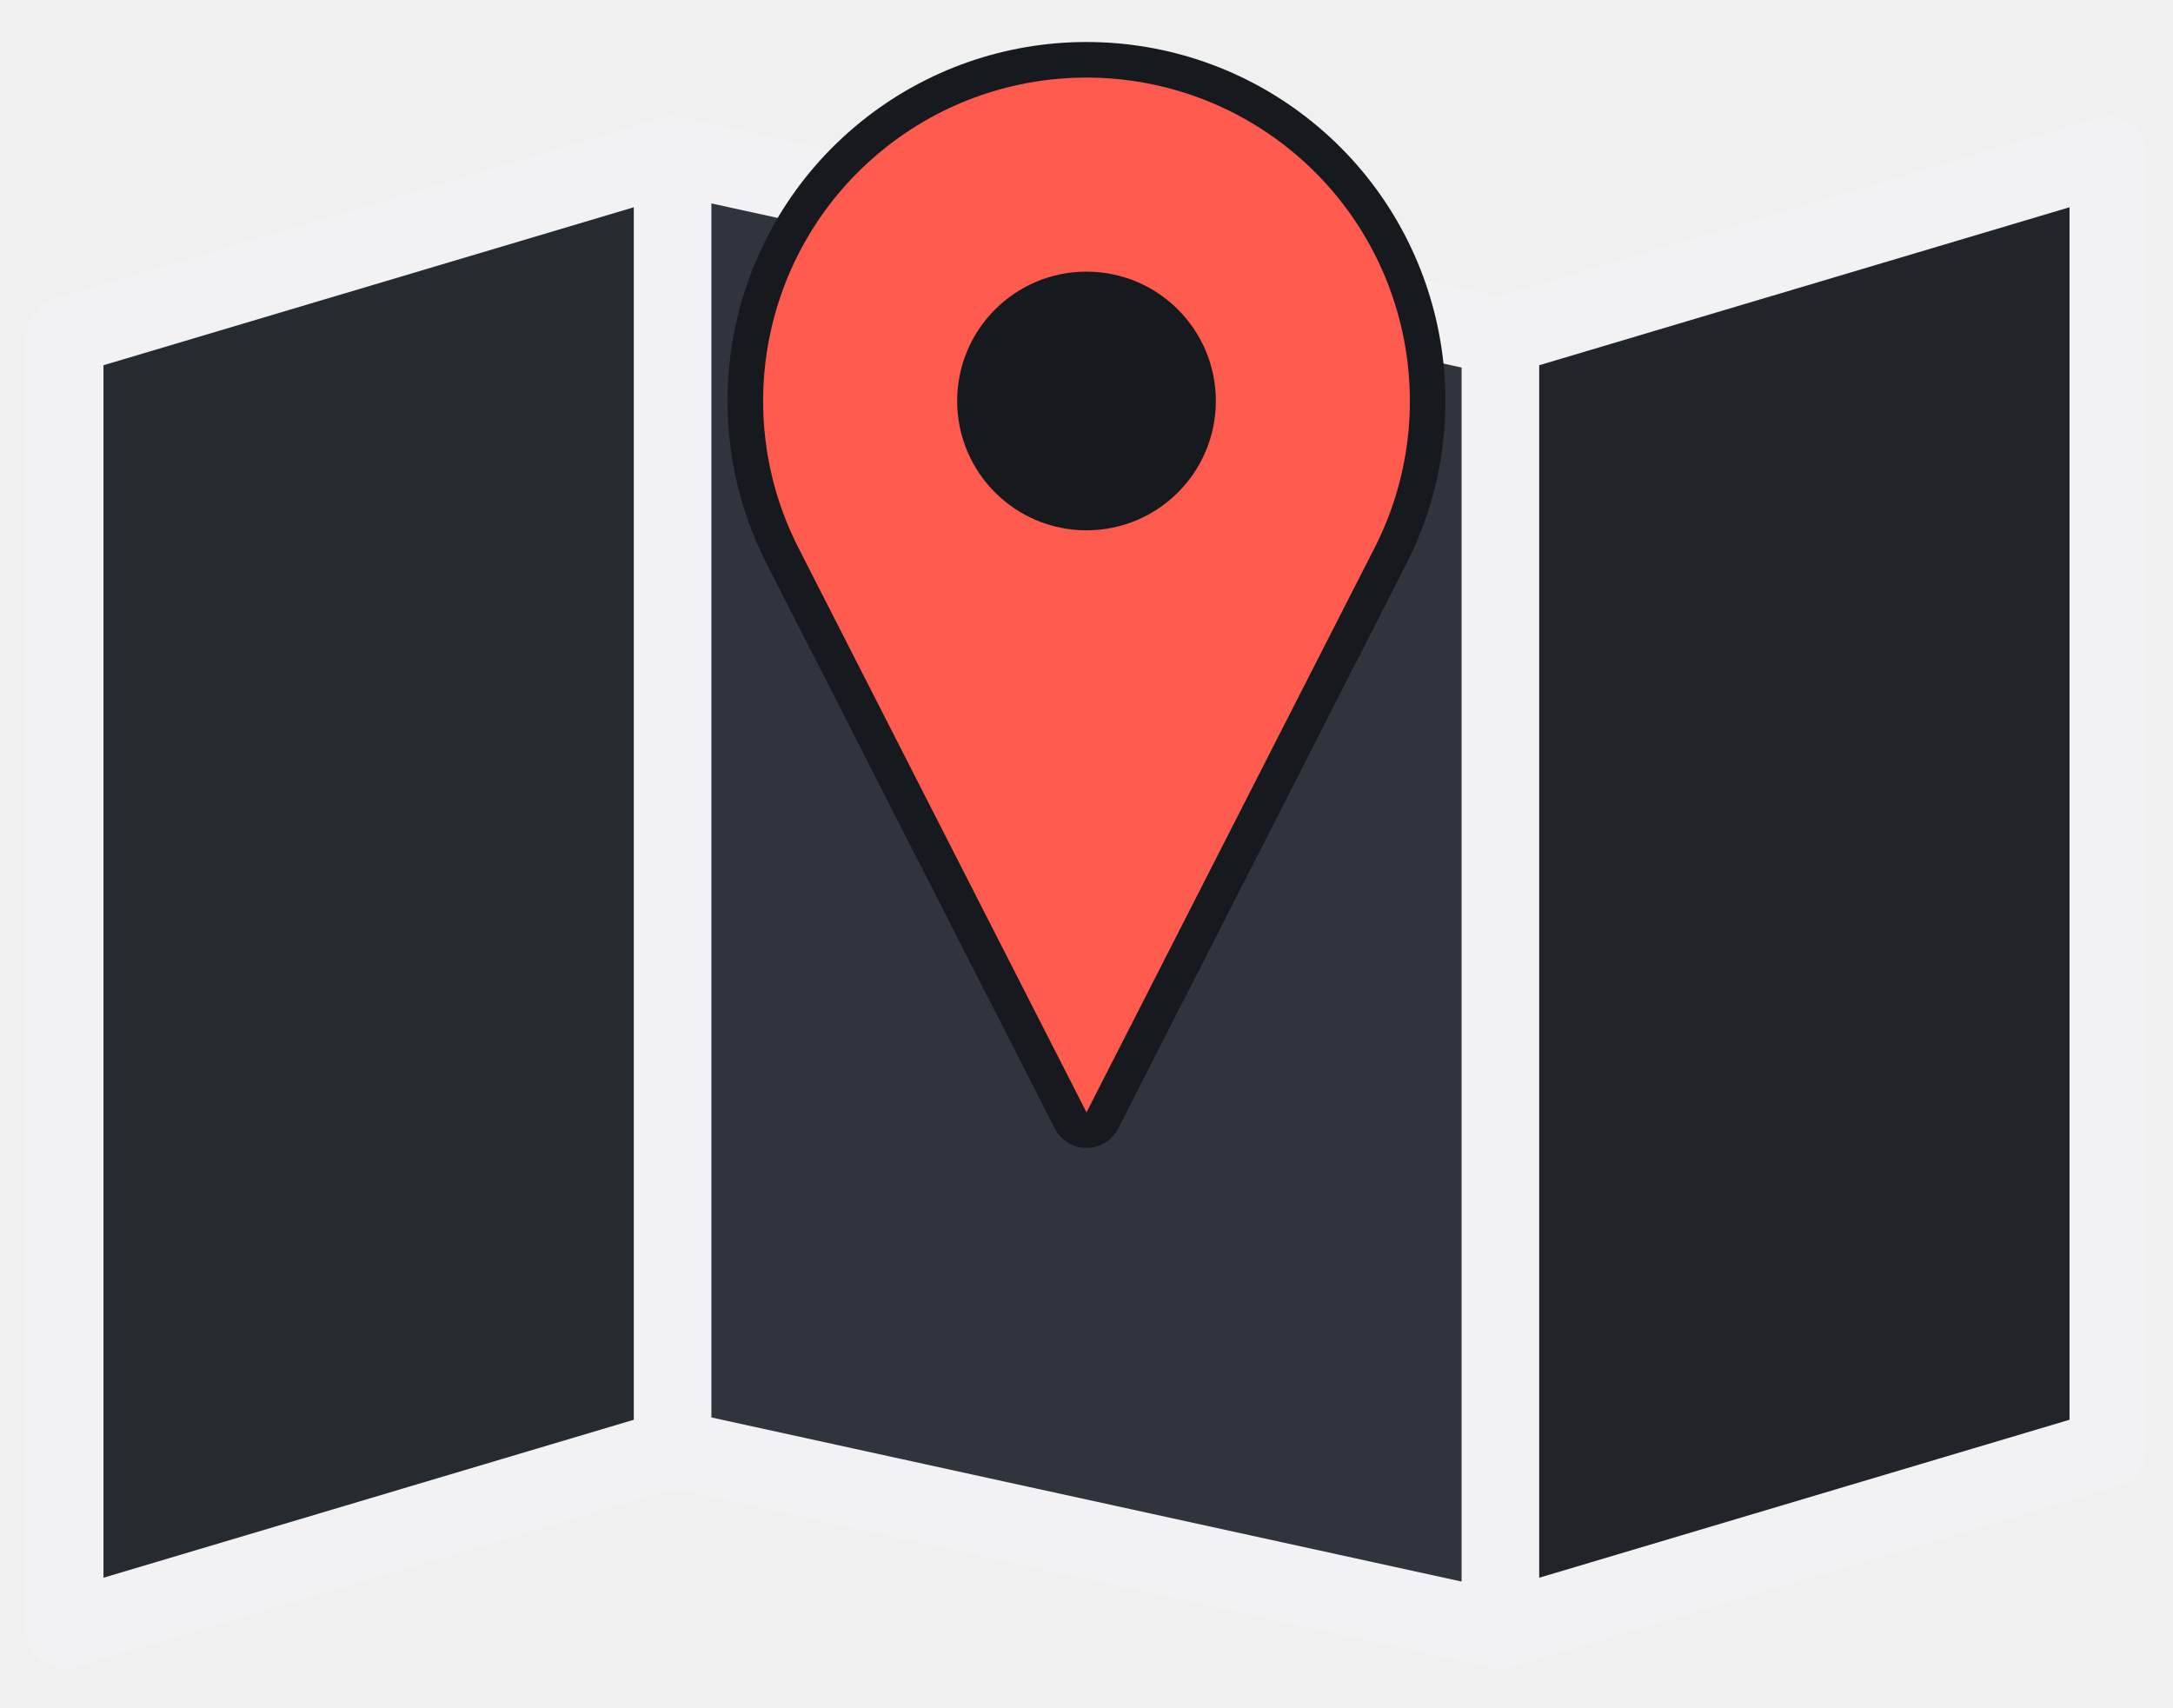
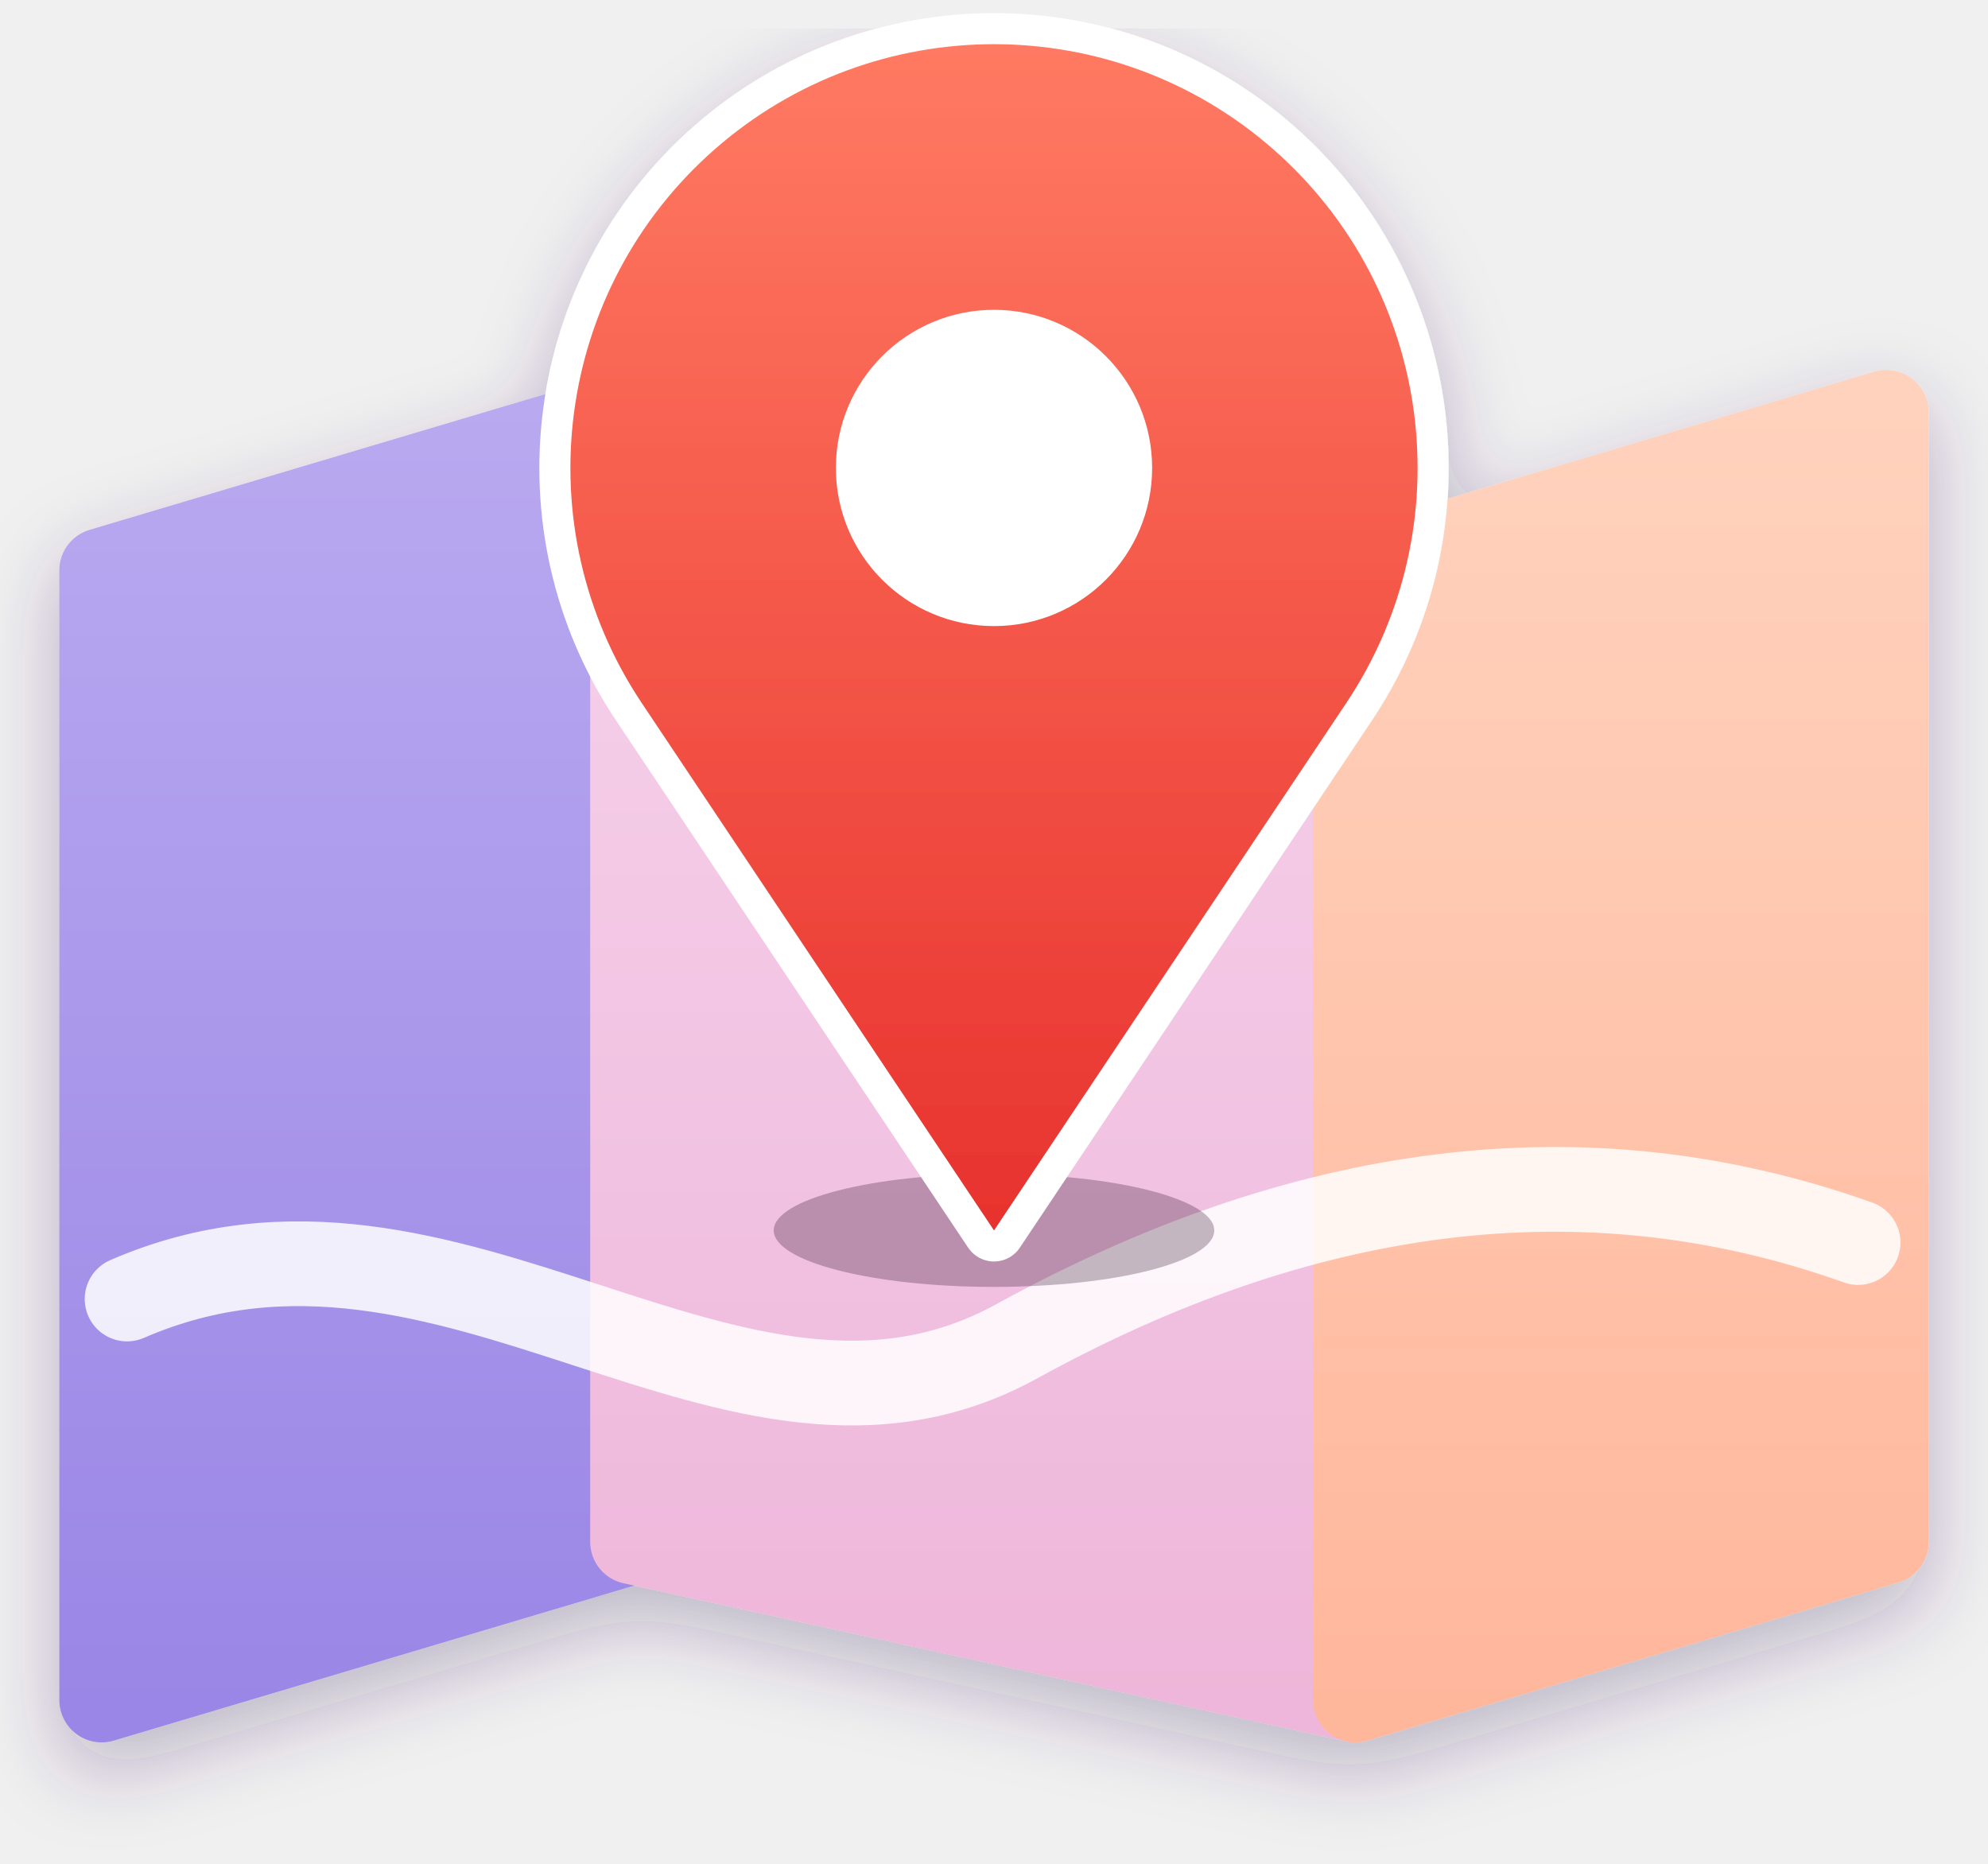
- <svg xmlns="http://www.w3.org/2000/svg" viewBox="176 248 672 528">
-   <polygon points="196,352 384,296 384,696 196,752" fill="#262a31" />
-   <polygon points="384,296 640,352 640,752 384,696" fill="#30353d" />
-   <polygon points="640,352 828,296 828,696 640,752" fill="#21252b" />
-   <g fill="none" stroke="#f2f2f5" stroke-width="24" stroke-linejoin="round" stroke-linecap="round">
-     <polygon points="196,352 384,296 640,352 828,296 828,696 640,752 384,696 196,752" />
-     <line x1="384" y1="296" x2="384" y2="696" />
-     <line x1="640" y1="352" x2="640" y2="752" />
+ <svg xmlns="http://www.w3.org/2000/svg" width="704" height="660" viewBox="160 150 704 660">
+   <defs>
+     <linearGradient id="p0" x1="0" y1="0" x2="0" y2="1">
+       <stop offset="0" stop-color="#b9a9f0" />
+       <stop offset="1" stop-color="#9a86e6" />
+     </linearGradient>
+     <linearGradient id="p1" x1="0" y1="0" x2="0" y2="1">
+       <stop offset="0" stop-color="#f6d3ec" />
+       <stop offset="1" stop-color="#eeb6da" />
+     </linearGradient>
+     <linearGradient id="p2" x1="0" y1="0" x2="0" y2="1">
+       <stop offset="0" stop-color="#ffd2bd" />
+       <stop offset="1" stop-color="#ffb79c" />
+     </linearGradient>
+     <linearGradient id="pin" x1="0" y1="0" x2="0" y2="1">
+       <stop offset="0" stop-color="#ff7a62" />
+       <stop offset="1" stop-color="#e8322e" />
+     </linearGradient>
+     <filter id="lift" x="-10%" y="-10%" width="120%" height="130%">
+       <feDropShadow dx="0" dy="10" stdDeviation="14" flood-color="#3a2060" flood-opacity="0.28" />
+     </filter>
+   </defs>
+   <g filter="url(#lift)">
+     <g stroke-linejoin="round" stroke-width="30">
+       <polygon points="196,352 384,296 384,696 196,752" fill="url(#p0)" stroke="url(#p0)" />
+       <polygon points="384,296 640,352 640,752 384,696" fill="url(#p1)" stroke="url(#p1)" />
+       <polygon points="640,352 828,296 828,696 640,752" fill="url(#p2)" stroke="url(#p2)" />
+     </g>
+     <path d="M 205 610 C 320 560, 420 680, 520 625 S 720 555, 818 590" fill="none" stroke="#ffffff" stroke-opacity="0.85" stroke-width="30" stroke-linecap="round" />
+     <g transform="translate(0 -14.29)">
+       <ellipse cx="512" cy="600" rx="78" ry="20" fill="#2a0f2a" opacity="0.28" />
+       <path d="M 512 600 L 387.3 413.3 A 150 150 0 1 1 636.7 413.3 Z" fill="url(#pin)" stroke="#ffffff" stroke-width="22" stroke-linejoin="round" paint-order="stroke" />
+       <circle cx="512" cy="330" r="56" fill="#ffffff" />
+     </g>
  </g>
-   <path d="M 512 592 L 422.93 417.45 A 100 100 0 1 1 601.07 417.45 Z" fill="#ff5a4e" stroke="#16191d" stroke-width="22" stroke-linejoin="round" paint-order="stroke" />
-   <circle cx="512" cy="372" r="40" fill="#16191d" />
</svg>
